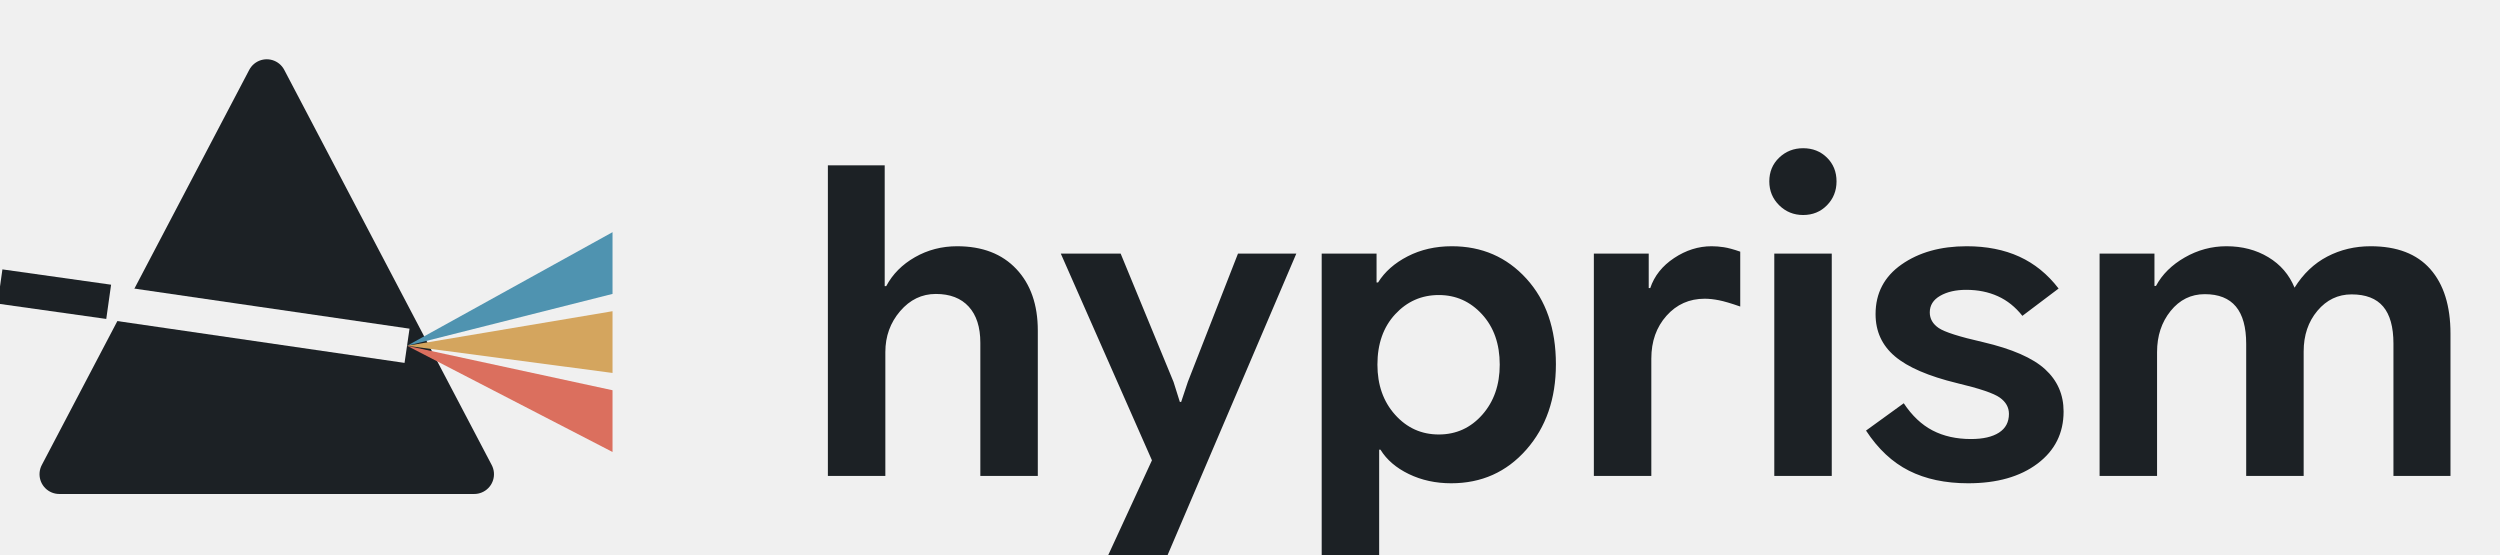
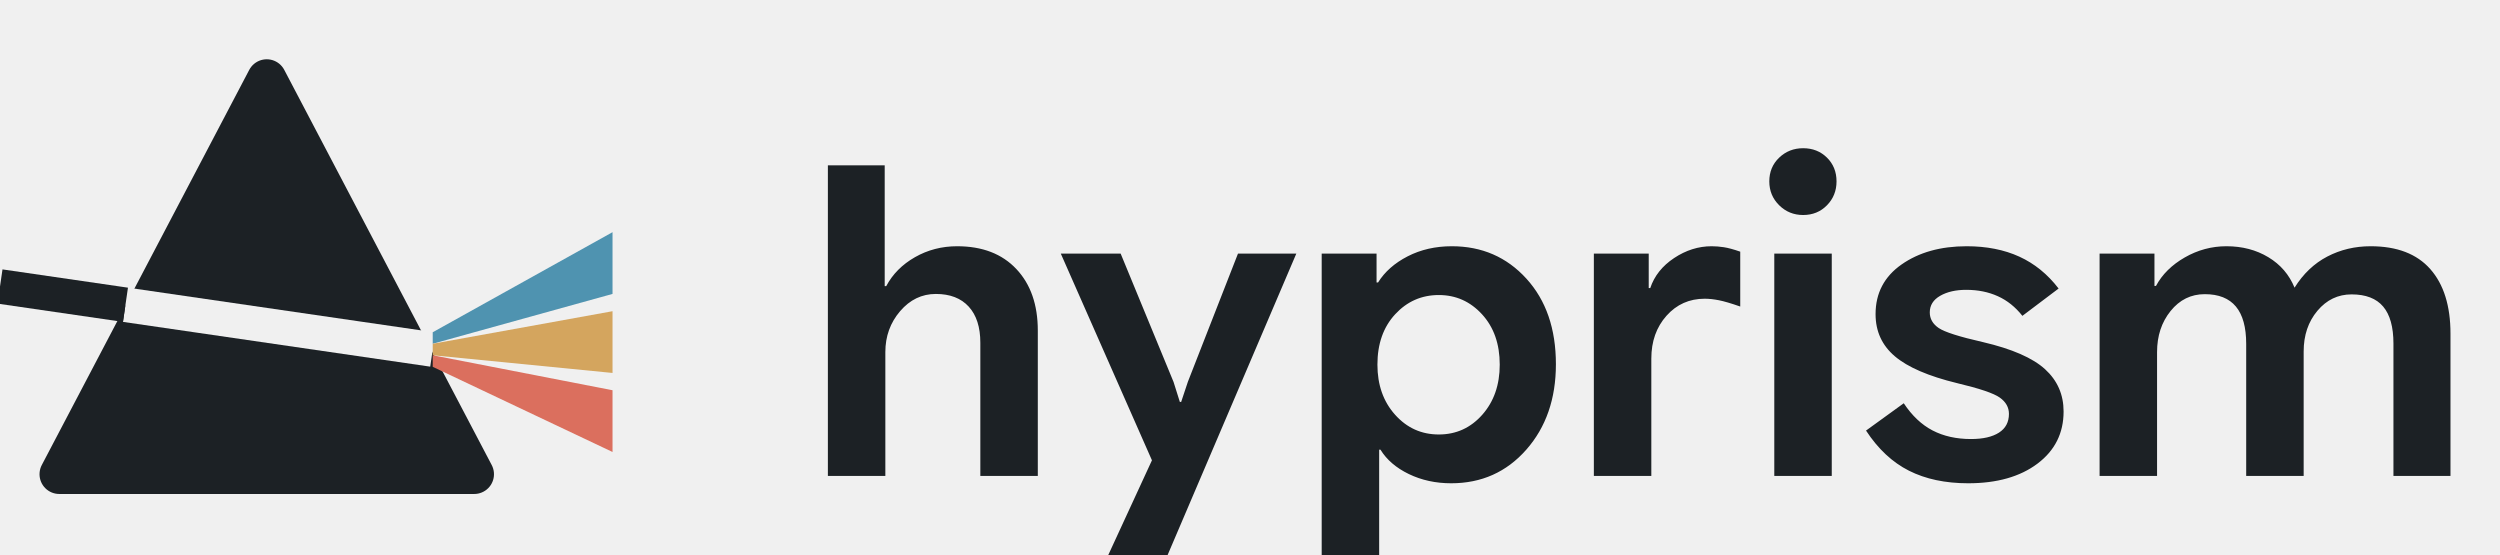
<svg xmlns="http://www.w3.org/2000/svg" viewBox="0 0 415 92" role="img" aria-label="Hyprism">
  <g transform="scale(0.82)">
    <defs>
      <mask id="m">
        <rect x="-20" y="-20" width="200" height="160" fill="#fff" />
-         <path d="M0 58 L82.4 70" stroke="#000" stroke-width="7" />
+         <path d="M25.4 61.70 L87.6 70.76" stroke="#000" stroke-width="7" />
      </mask>
    </defs>
    <path d="M54 16 L96 96 L12 96 Z" fill="#1C2125" stroke="#1C2125" stroke-width="8" stroke-linejoin="round" mask="url(#m)" />
-     <path d="M0 58 L22 61.1" stroke="#1C2125" stroke-width="7" />
-     <path d="M82.4 70 L124 47 L124 59.5 Z" fill="#4F93B0" />
-     <path d="M82.4 70 L124 63 L124 75.5 Z" fill="#D4A55E" />
-     <path d="M82.4 70 L124 79 L124 91.5 Z" fill="#DB6F5E" />
+     <path d="M0 58 L25.4 61.70" stroke="#1C2125" stroke-width="7" />
+     <path d="M87.6 67.26 L124 47 L124 59.5 L87.6 69.59 Z" fill="#4F93B0" />
+     <path d="M87.6 69.59 L124 63 L124 75.5 L87.6 71.92 Z" fill="#D4A55E" />
+     <path d="M87.6 71.92 L124 79 L124 91.5 L87.6 74.26 Z" fill="#DB6F5E" />
  </g>
  <path transform="translate(133.0 79)" fill="#1C2125" d="M4.428 0.0Q4.428 0.0 4.428 0.0Q4.428 0.0 4.428 0.0V-51.552Q4.428 -51.552 4.428 -51.552Q4.428 -51.552 4.428 -51.552H13.86Q13.86 -51.552 13.86 -51.552Q13.86 -51.552 13.86 -51.552V-31.5H14.112Q15.696 -34.488 18.882 -36.306Q22.068 -38.124 25.884 -38.124Q32.148 -38.124 35.712 -34.344Q39.276 -30.564 39.276 -24.12V0.0Q39.276 0.0 39.276 0.0Q39.276 0.0 39.276 0.0H29.736Q29.736 0.0 29.736 0.0Q29.736 0.0 29.736 0.0V-22.104Q29.736 -25.992 27.81 -28.098Q25.884 -30.204 22.356 -30.204Q18.864 -30.204 16.416 -27.342Q13.968 -24.48 13.968 -20.556V0.0Q13.968 0.0 13.968 0.0Q13.968 0.0 13.968 0.0ZM49.824 15.624Q49.824 15.624 49.824 15.624Q49.824 15.624 49.824 15.624L59.22 -4.752L59.364 0.0L43.092 -36.9Q43.092 -36.9 43.092 -36.9Q43.092 -36.9 43.092 -36.9H53.028Q53.028 -36.9 53.028 -36.9Q53.028 -36.9 53.028 -36.9L61.812 -15.588L62.856 -12.276H63.072L64.188 -15.624L72.504 -36.9Q72.504 -36.9 72.504 -36.9Q72.504 -36.9 72.504 -36.9H82.188Q82.188 -36.9 82.188 -36.9Q82.188 -36.9 82.188 -36.9L59.76 15.624Q59.76 15.624 59.76 15.624Q59.76 15.624 59.76 15.624ZM86.4 15.552Q86.4 15.552 86.4 15.552Q86.4 15.552 86.4 15.552V-36.9Q86.4 -36.9 86.4 -36.9Q86.4 -36.9 86.4 -36.9H95.508Q95.508 -36.9 95.508 -36.9Q95.508 -36.9 95.508 -36.9V-29.736L93.348 -32.112H95.76Q97.416 -34.776 100.674 -36.45Q103.932 -38.124 108.0 -38.124Q115.488 -38.124 120.384 -32.742Q125.28 -27.36 125.28 -18.54Q125.28 -9.936 120.366 -4.356Q115.452 1.224 107.892 1.224Q104.04 1.224 100.872 -0.306Q97.704 -1.836 96.156 -4.356H95.94V15.552Q95.94 15.552 95.94 15.552Q95.94 15.552 95.94 15.552ZM105.84 -6.876Q110.16 -6.876 113.058 -10.152Q115.956 -13.428 115.956 -18.468Q115.956 -23.616 113.022 -26.82Q110.088 -30.024 105.84 -30.024Q101.556 -30.024 98.604 -26.838Q95.652 -23.652 95.652 -18.468Q95.652 -13.428 98.586 -10.152Q101.52 -6.876 105.84 -6.876ZM131.58 0.0Q131.58 0.0 131.58 0.0Q131.58 0.0 131.58 0.0V-36.9Q131.58 -36.9 131.58 -36.9Q131.58 -36.9 131.58 -36.9H140.688Q140.688 -36.9 140.688 -36.9Q140.688 -36.9 140.688 -36.9V-29.988L139.608 -31.176H140.94Q141.948 -34.2 144.9 -36.162Q147.852 -38.124 151.128 -38.124Q152.1 -38.124 153.162 -37.962Q154.224 -37.8 155.88 -37.224Q155.88 -37.224 155.88 -37.224Q155.88 -37.224 155.88 -37.224V-28.116Q155.88 -28.116 155.88 -28.116Q155.88 -28.116 155.88 -28.116Q153.612 -28.908 152.334 -29.16Q151.056 -29.412 149.976 -29.412Q146.16 -29.412 143.64 -26.586Q141.12 -23.76 141.12 -19.476V0.0Q141.12 0.0 141.12 0.0Q141.12 0.0 141.12 0.0ZM161.532 0.0Q161.532 0.0 161.532 0.0Q161.532 0.0 161.532 0.0V-36.9Q161.532 -36.9 161.532 -36.9Q161.532 -36.9 161.532 -36.9H171.072Q171.072 -36.9 171.072 -36.9Q171.072 -36.9 171.072 -36.9V0.0Q171.072 0.0 171.072 0.0Q171.072 0.0 171.072 0.0ZM166.32 -43.308Q163.98 -43.308 162.342 -44.928Q160.704 -46.548 160.704 -48.888Q160.704 -51.264 162.342 -52.83Q163.98 -54.396 166.32 -54.396Q168.696 -54.396 170.28 -52.83Q171.864 -51.264 171.864 -48.888Q171.864 -46.548 170.28 -44.928Q168.696 -43.308 166.32 -43.308ZM193.716 1.224Q188.028 1.224 183.888 -0.864Q179.748 -2.952 176.76 -7.524Q176.76 -7.524 176.76 -7.524Q176.76 -7.524 176.76 -7.524L183.024 -12.06Q183.024 -12.06 183.024 -12.06Q183.024 -12.06 183.024 -12.06Q185.076 -8.964 187.812 -7.542Q190.548 -6.12 194.184 -6.12Q197.172 -6.12 198.828 -7.182Q200.484 -8.244 200.484 -10.296Q200.484 -11.916 198.972 -12.996Q197.46 -14.076 191.844 -15.408Q184.752 -17.136 181.548 -19.854Q178.344 -22.572 178.344 -26.856Q178.344 -32.076 182.664 -35.1Q186.984 -38.124 193.464 -38.124Q198.432 -38.124 202.212 -36.396Q205.992 -34.668 208.728 -31.104Q208.728 -31.104 208.728 -31.104Q208.728 -31.104 208.728 -31.104L202.716 -26.568Q202.716 -26.568 202.716 -26.568Q202.716 -26.568 202.716 -26.568Q200.988 -28.764 198.648 -29.826Q196.308 -30.888 193.392 -30.888Q190.8 -30.888 189.072 -29.898Q187.344 -28.908 187.344 -27.144Q187.344 -25.56 188.82 -24.552Q190.296 -23.544 196.164 -22.212Q203.4 -20.52 206.478 -17.712Q209.556 -14.904 209.556 -10.692Q209.556 -5.292 205.218 -2.034Q200.88 1.224 193.716 1.224ZM215.532 0.0Q215.532 0.0 215.532 0.0Q215.532 0.0 215.532 0.0V-36.9Q215.532 -36.9 215.532 -36.9Q215.532 -36.9 215.532 -36.9H224.64Q224.64 -36.9 224.64 -36.9Q224.64 -36.9 224.64 -36.9V-30.456L223.812 -31.536H224.892Q226.44 -34.416 229.68 -36.27Q232.92 -38.124 236.592 -38.124Q240.516 -38.124 243.54 -36.306Q246.564 -34.488 247.896 -31.248Q250.056 -34.704 253.332 -36.414Q256.608 -38.124 260.532 -38.124Q267.084 -38.124 270.432 -34.326Q273.78 -30.528 273.78 -23.616V0.0Q273.78 0.0 273.78 0.0Q273.78 0.0 273.78 0.0H264.312Q264.312 0.0 264.312 0.0Q264.312 0.0 264.312 0.0V-21.96Q264.312 -26.1 262.602 -28.116Q260.892 -30.132 257.364 -30.132Q253.98 -30.132 251.694 -27.414Q249.408 -24.696 249.408 -20.664V0.0Q249.408 0.0 249.408 0.0Q249.408 0.0 249.408 0.0H239.868Q239.868 0.0 239.868 0.0Q239.868 0.0 239.868 0.0V-21.924Q239.868 -26.064 238.158 -28.116Q236.448 -30.168 232.992 -30.168Q229.572 -30.168 227.322 -27.378Q225.072 -24.588 225.072 -20.556V0.0Q225.072 0.0 225.072 0.0Q225.072 0.0 225.072 0.0Z" />
</svg>
